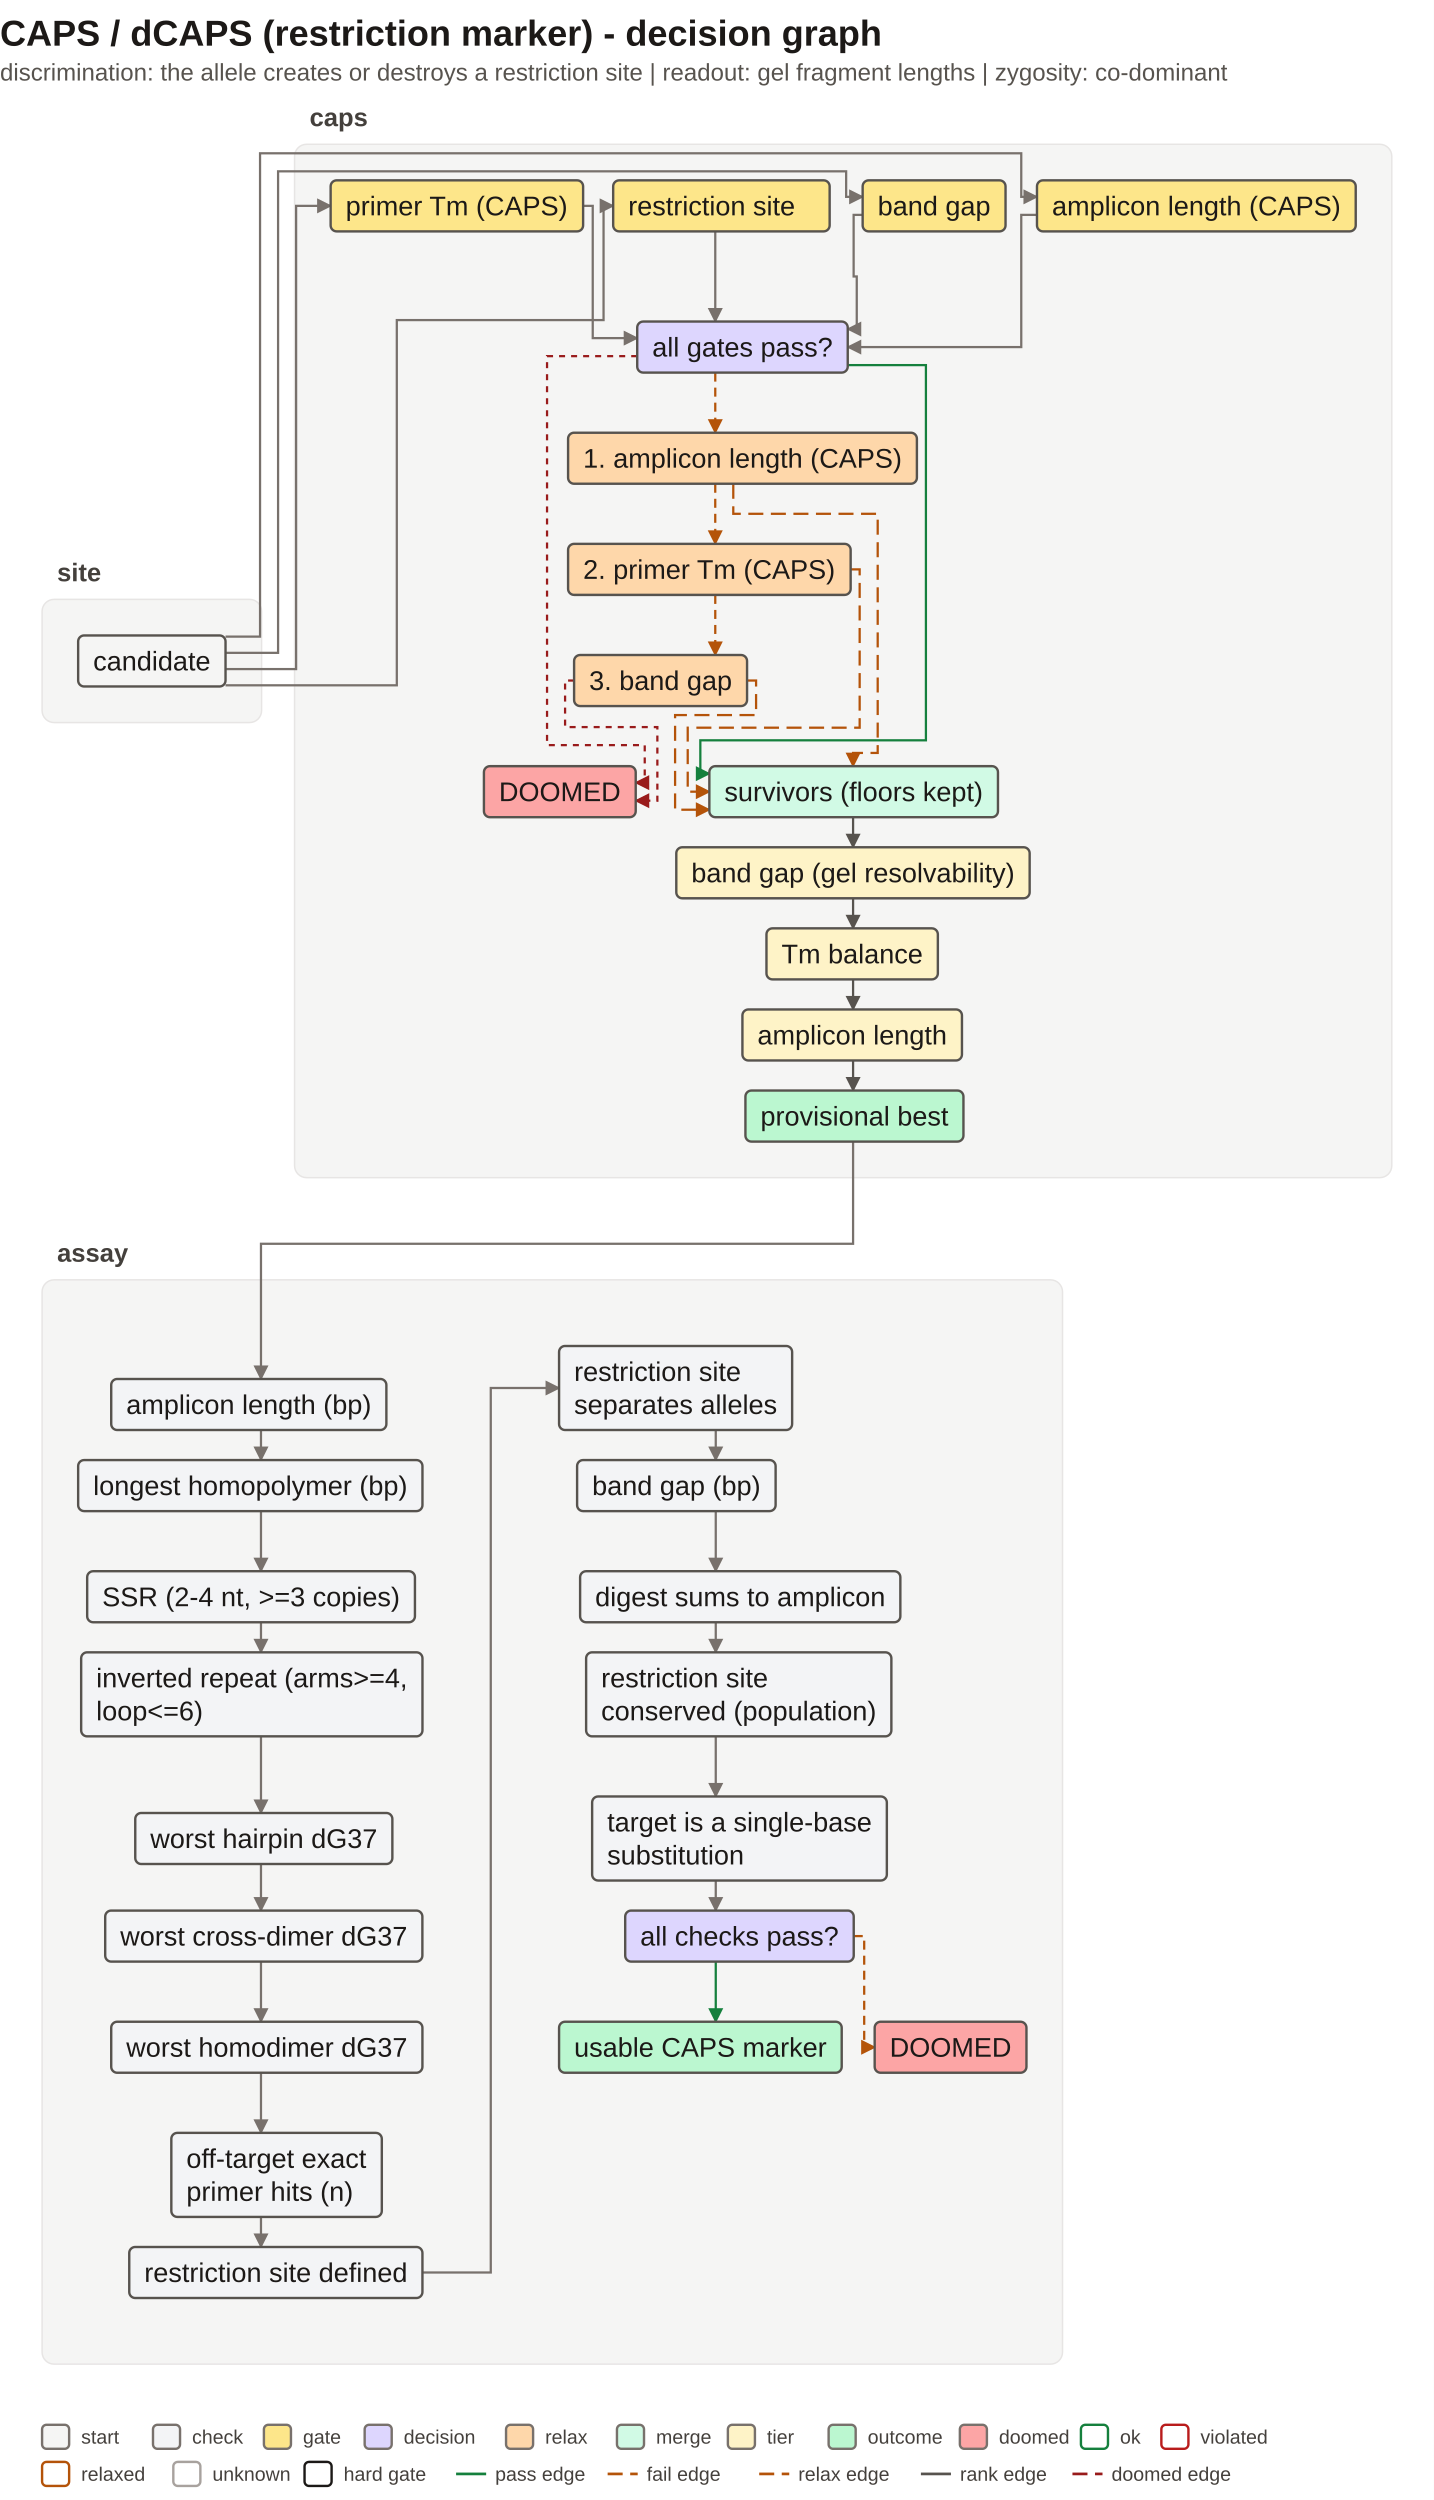
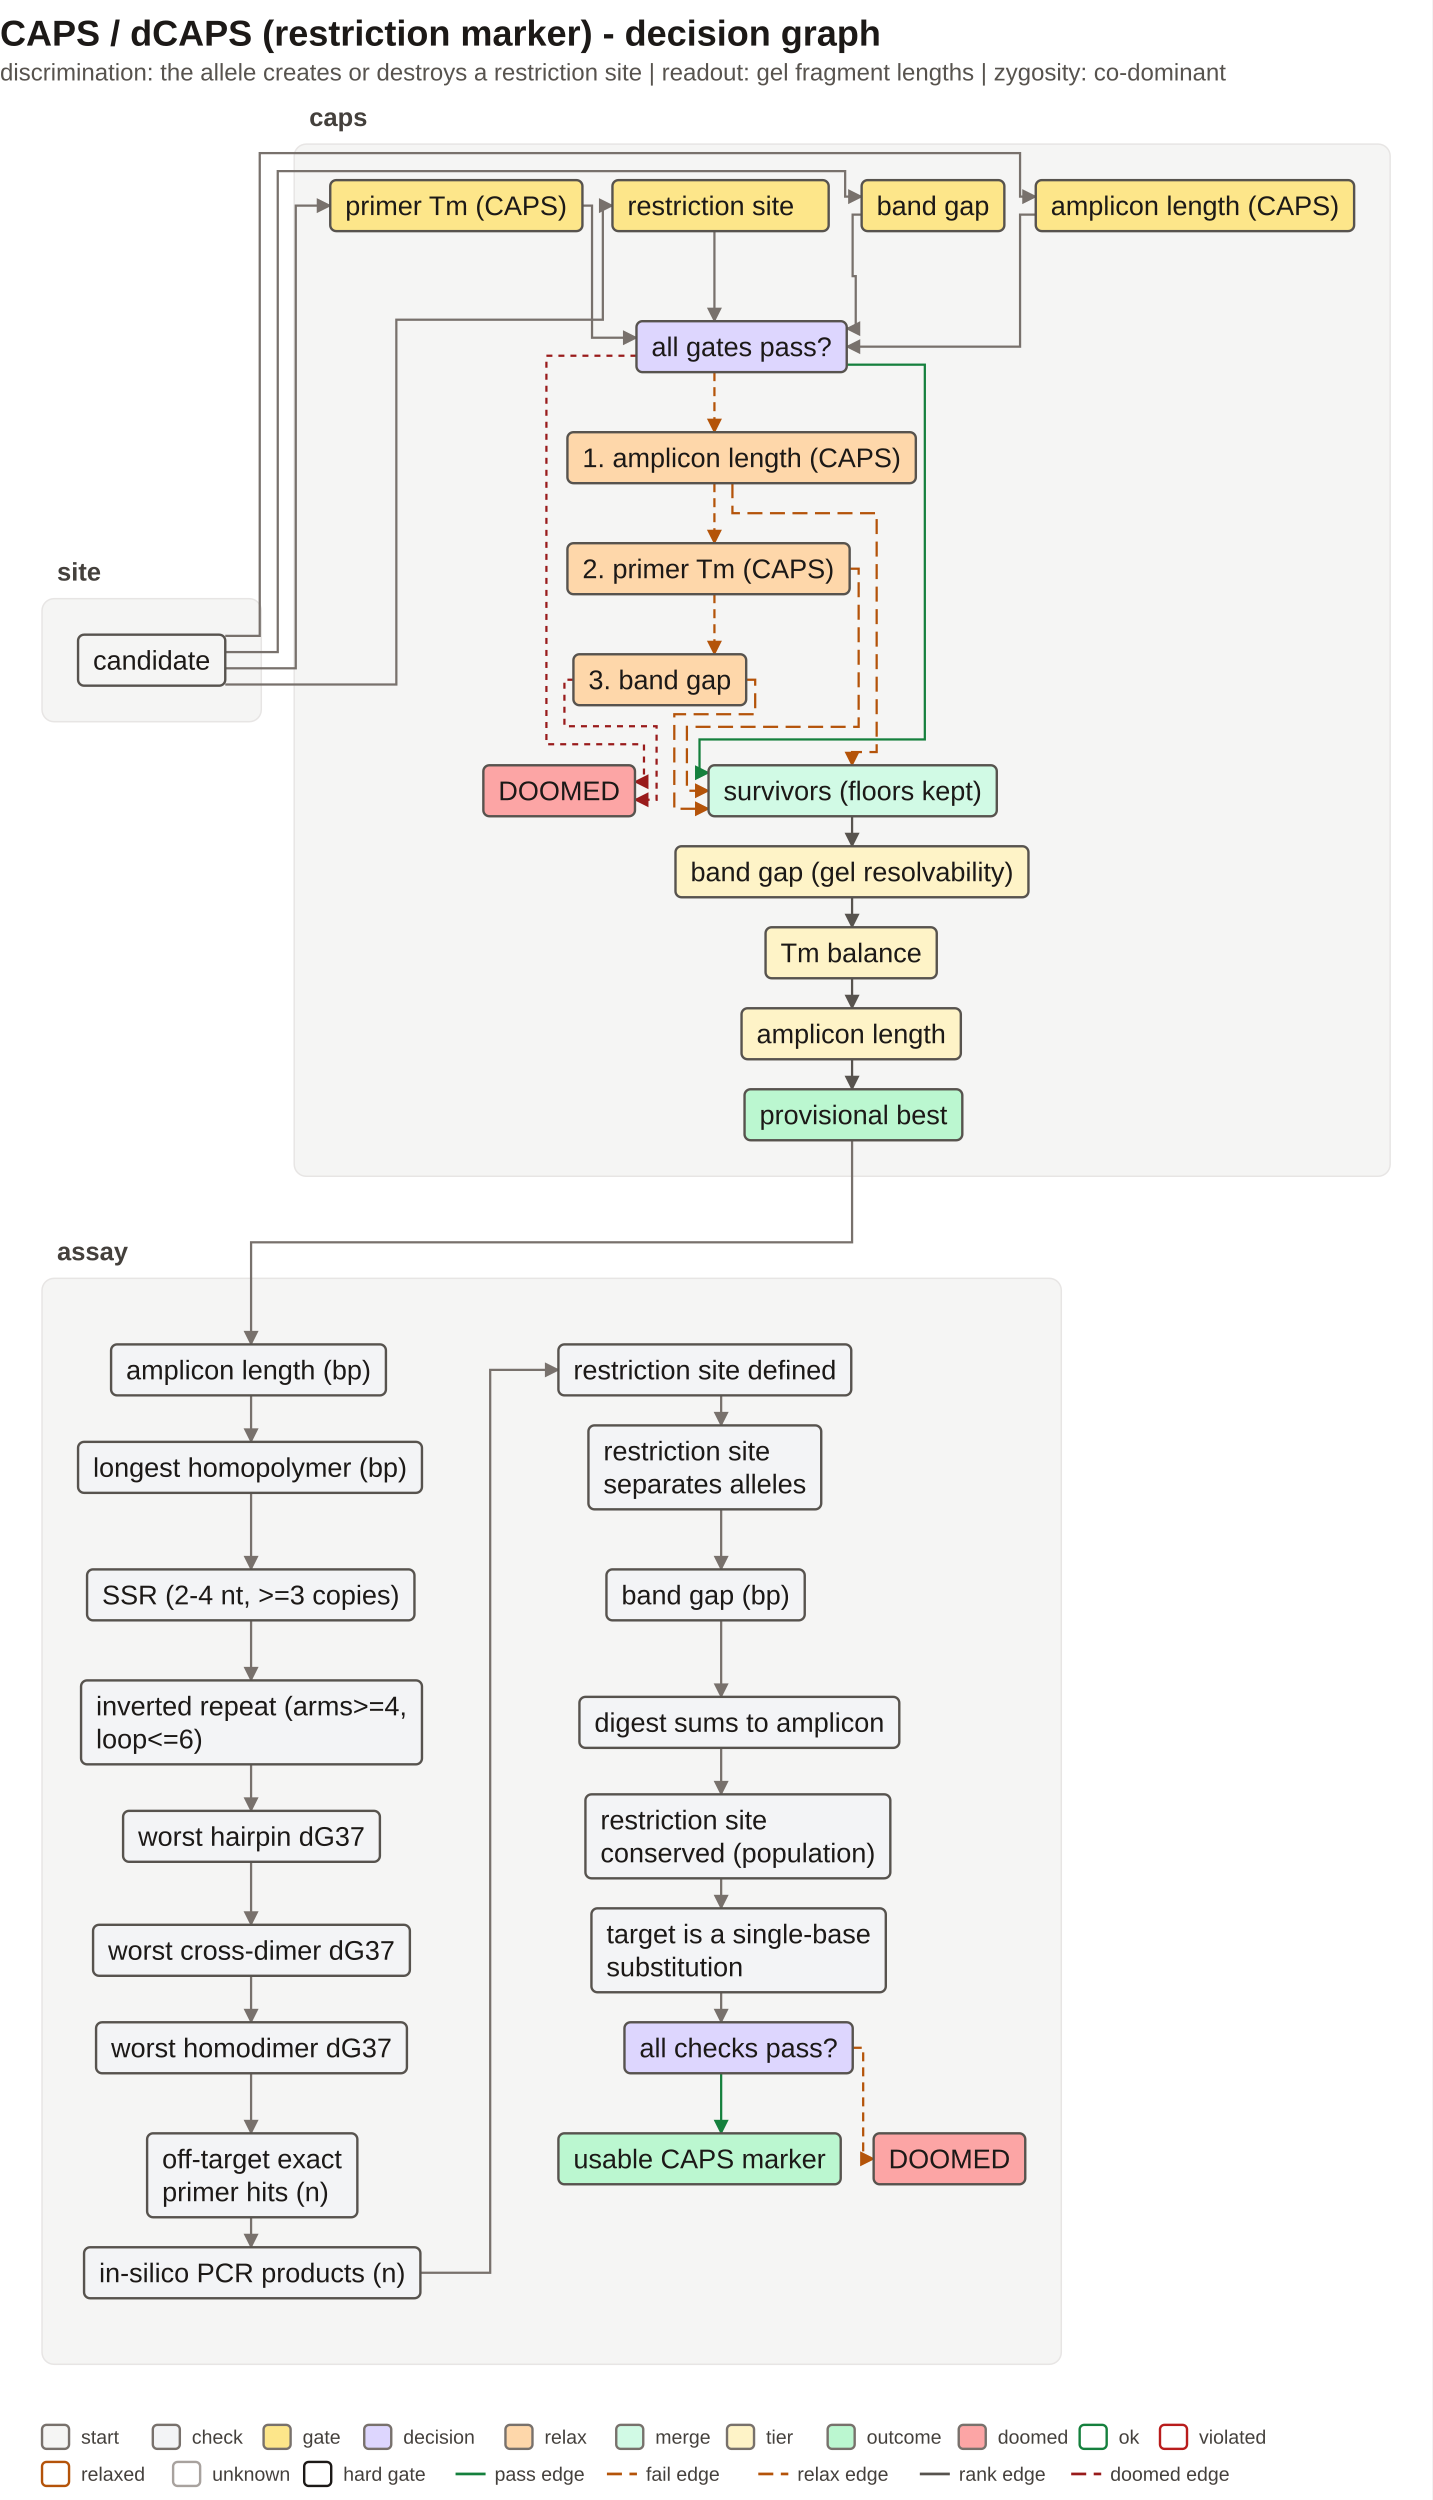
- <svg xmlns="http://www.w3.org/2000/svg" version="1.1" width="477.042" height="831.74" viewBox="0 0 477.042 831.74">
+ <svg xmlns="http://www.w3.org/2000/svg" version="1.1" width="477.042" height="832.72" viewBox="0 0 477.042 832.72">
  <defs>
    <marker id="arrow-flow" viewBox="0 0 10 10" refX="9" refY="5" markerWidth="5" markerHeight="5" markerUnits="userSpaceOnUse" orient="auto-start-reverse">
      <path d="M 0 0 L 10 5 L 0 10 z" fill="#78716C" />
    </marker>
    <marker id="arrow-pass" viewBox="0 0 10 10" refX="9" refY="5" markerWidth="5" markerHeight="5" markerUnits="userSpaceOnUse" orient="auto-start-reverse">
      <path d="M 0 0 L 10 5 L 0 10 z" fill="#15803D" />
    </marker>
    <marker id="arrow-fail" viewBox="0 0 10 10" refX="9" refY="5" markerWidth="5" markerHeight="5" markerUnits="userSpaceOnUse" orient="auto-start-reverse">
      <path d="M 0 0 L 10 5 L 0 10 z" fill="#B45409" />
    </marker>
    <marker id="arrow-relax" viewBox="0 0 10 10" refX="9" refY="5" markerWidth="5" markerHeight="5" markerUnits="userSpaceOnUse" orient="auto-start-reverse">
      <path d="M 0 0 L 10 5 L 0 10 z" fill="#B45309" />
    </marker>
    <marker id="arrow-doomed" viewBox="0 0 10 10" refX="9" refY="5" markerWidth="5" markerHeight="5" markerUnits="userSpaceOnUse" orient="auto-start-reverse">
      <path d="M 0 0 L 10 5 L 0 10 z" fill="#991B1B" />
    </marker>
    <marker id="arrow-check" viewBox="0 0 10 10" refX="9" refY="5" markerWidth="5" markerHeight="5" markerUnits="userSpaceOnUse" orient="auto-start-reverse">
      <path d="M 0 0 L 10 5 L 0 10 z" fill="#78716C" />
    </marker>
    <marker id="arrow-rank" viewBox="0 0 10 10" refX="9" refY="5" markerWidth="5" markerHeight="5" markerUnits="userSpaceOnUse" orient="auto-start-reverse">
      <path d="M 0 0 L 10 5 L 0 10 z" fill="#57534E" />
    </marker>
  </defs>
-   <rect x="0" y="0" width="477.042" height="831.74" fill="#FFFFFF" />
+   <rect x="0" y="0" width="477.042" height="832.72" fill="#FFFFFF" />
  <text x="0" y="15.2" text-anchor="start" font-family="Liberation Sans, Arial, Helvetica, sans-serif" font-size="12" fill="#1C1917" font-weight="bold">
    <tspan x="0" y="15.2">CAPS / dCAPS (restriction marker) - decision graph</tspan>
  </text>
  <text x="0" y="26.8" text-anchor="start" font-family="Liberation Sans, Arial, Helvetica, sans-serif" font-size="8" fill="#57534E">
    <tspan x="0" y="26.8">discrimination: the allele creates or destroys a restriction site | readout: gel fragment lengths | zygosity: co-dominant</tspan>
  </text>
  <rect x="14" y="199.41" width="73.032" height="40.98" rx="4" fill="#F5F5F4" stroke="#E7E5E4" stroke-width="0.5" />
  <text x="19" y="193.385" text-anchor="start" font-family="Liberation Sans, Arial, Helvetica, sans-serif" font-size="8.5" fill="#44403C" font-weight="bold">
    <tspan x="19" y="193.385">site</tspan>
  </text>
  <rect x="98" y="48" width="365.042" height="343.8" rx="4" fill="#F5F5F4" stroke="#E7E5E4" stroke-width="0.5" />
  <text x="103" y="41.975" text-anchor="start" font-family="Liberation Sans, Arial, Helvetica, sans-serif" font-size="8.5" fill="#44403C" font-weight="bold">
    <tspan x="103" y="41.975">caps</tspan>
  </text>
-   <rect x="14" y="425.8" width="339.5" height="360.74" rx="4" fill="#F5F5F4" stroke="#E7E5E4" stroke-width="0.5" />
+   <rect x="14" y="425.8" width="339.5" height="361.72" rx="4" fill="#F5F5F4" stroke="#E7E5E4" stroke-width="0.5" />
  <text x="19" y="419.775" text-anchor="start" font-family="Liberation Sans, Arial, Helvetica, sans-serif" font-size="8.5" fill="#44403C" font-weight="bold">
    <tspan x="19" y="419.775">assay</tspan>
  </text>
  <path d="M75.032 228 L132.016 228 L132.016 106.49 L200.8 106.49 L200.8 68.49 L204 68.49" fill="none" stroke="#78716C" stroke-width="0.75" stroke-linejoin="miter" stroke-linecap="butt" marker-end="url(#arrow-flow)" />
  <path d="M75.032 217.2 L92.516 217.2 L92.516 57 L281.51 57 L281.51 65.49 L287 65.49" fill="none" stroke="#78716C" stroke-width="0.75" stroke-linejoin="miter" stroke-linecap="butt" marker-end="url(#arrow-flow)" />
  <path d="M75.032 211.8 L86.516 211.8 L86.516 51 L339.769 51 L339.769 65.49 L345 65.49" fill="none" stroke="#78716C" stroke-width="0.75" stroke-linejoin="miter" stroke-linecap="butt" marker-end="url(#arrow-flow)" />
  <path d="M75.032 222.6 L98.516 222.6 L98.516 68.49 L110 68.49" fill="none" stroke="#78716C" stroke-width="0.75" stroke-linejoin="miter" stroke-linecap="butt" marker-end="url(#arrow-flow)" />
  <path d="M237.966 76.98 L237.966 106.98" fill="none" stroke="#78716C" stroke-width="0.75" stroke-linejoin="miter" stroke-linecap="butt" marker-end="url(#arrow-flow)" />
  <path d="M287 71.49 L284 71.49 L284 91.98 L285.038 91.98 L285.038 109.47 L282.038 109.47" fill="none" stroke="#78716C" stroke-width="0.75" stroke-linejoin="miter" stroke-linecap="butt" marker-end="url(#arrow-flow)" />
  <path d="M345 71.49 L339.769 71.49 L339.769 115.47 L282.038 115.47" fill="none" stroke="#78716C" stroke-width="0.75" stroke-linejoin="miter" stroke-linecap="butt" marker-end="url(#arrow-flow)" />
  <path d="M194 68.49 L197.2 68.49 L197.2 112.49 L212 112.49" fill="none" stroke="#78716C" stroke-width="0.75" stroke-linejoin="miter" stroke-linecap="butt" marker-end="url(#arrow-flow)" />
  <path d="M237.96 160.94 L237.96 180.94" fill="none" stroke="#B45409" stroke-width="0.75" stroke-linejoin="miter" stroke-linecap="butt" stroke-dasharray="3 2" marker-end="url(#arrow-fail)" />
  <path d="M237.966 197.92 L237.966 217.92" fill="none" stroke="#B45409" stroke-width="0.75" stroke-linejoin="miter" stroke-linecap="butt" stroke-dasharray="3 2" marker-end="url(#arrow-fail)" />
  <path d="M237.966 123.96 L237.966 143.96" fill="none" stroke="#B45409" stroke-width="0.75" stroke-linejoin="miter" stroke-linecap="butt" stroke-dasharray="3 2" marker-end="url(#arrow-fail)" />
  <path d="M243.96 160.94 L243.96 170.94 L292.006 170.94 L292.006 250.5 L283.817 250.5 L283.817 254.9" fill="none" stroke="#B45309" stroke-width="0.75" stroke-linejoin="miter" stroke-linecap="butt" stroke-dasharray="5 2.5" marker-end="url(#arrow-relax)" />
  <path d="M283.006 189.43 L286.006 189.43 L286.006 242.1 L228.8 242.1 L228.8 263.39 L236 263.39" fill="none" stroke="#B45309" stroke-width="0.75" stroke-linejoin="miter" stroke-linecap="butt" stroke-dasharray="5 2.5" marker-end="url(#arrow-relax)" />
  <path d="M248.544 226.41 L251.544 226.41 L251.544 237.9 L224.6 237.9 L224.6 269.39 L236 269.39" fill="none" stroke="#B45309" stroke-width="0.75" stroke-linejoin="miter" stroke-linecap="butt" stroke-dasharray="5 2.5" marker-end="url(#arrow-relax)" />
  <path d="M282.038 121.47 L308.049 121.47 L308.049 246.3 L233 246.3 L233 257.39 L236 257.39" fill="none" stroke="#15803D" stroke-width="0.75" stroke-linejoin="miter" stroke-linecap="butt" marker-end="url(#arrow-pass)" />
  <path d="M283.817 271.88 L283.817 281.88" fill="none" stroke="#57534E" stroke-width="0.75" stroke-linejoin="miter" stroke-linecap="butt" marker-end="url(#arrow-rank)" />
  <path d="M283.817 298.86 L283.817 308.86" fill="none" stroke="#57534E" stroke-width="0.75" stroke-linejoin="miter" stroke-linecap="butt" marker-end="url(#arrow-rank)" />
  <path d="M283.817 325.84 L283.817 335.84" fill="none" stroke="#57534E" stroke-width="0.75" stroke-linejoin="miter" stroke-linecap="butt" marker-end="url(#arrow-rank)" />
  <path d="M283.817 352.82 L283.817 362.82" fill="none" stroke="#57534E" stroke-width="0.75" stroke-linejoin="miter" stroke-linecap="butt" marker-end="url(#arrow-rank)" />
  <path d="M191 226.41 L188 226.41 L188 241.9 L218.7 241.9 L218.7 266.39 L211.5 266.39" fill="none" stroke="#991B1B" stroke-width="0.75" stroke-linejoin="miter" stroke-linecap="butt" stroke-dasharray="2 2" marker-end="url(#arrow-doomed)" />
  <path d="M212 118.49 L182 118.49 L182 247.9 L214.5 247.9 L214.5 260.39 L211.5 260.39" fill="none" stroke="#991B1B" stroke-width="0.75" stroke-linejoin="miter" stroke-linecap="butt" stroke-dasharray="2 2" marker-end="url(#arrow-doomed)" />
-   <path d="M283.817 379.8 L283.817 413.8 L86.826 413.8 L86.826 458.78" fill="none" stroke="#78716C" stroke-width="0.75" stroke-linejoin="miter" stroke-linecap="butt" marker-end="url(#arrow-check)" />
-   <path d="M86.826 475.76 L86.826 485.76" fill="none" stroke="#78716C" stroke-width="0.75" stroke-linejoin="miter" stroke-linecap="butt" marker-end="url(#arrow-check)" />
-   <path d="M86.826 502.74 L86.826 522.74" fill="none" stroke="#78716C" stroke-width="0.75" stroke-linejoin="miter" stroke-linecap="butt" marker-end="url(#arrow-check)" />
-   <path d="M86.826 539.72 L86.826 549.72" fill="none" stroke="#78716C" stroke-width="0.75" stroke-linejoin="miter" stroke-linecap="butt" marker-end="url(#arrow-check)" />
-   <path d="M86.826 577.68 L86.826 603.17" fill="none" stroke="#78716C" stroke-width="0.75" stroke-linejoin="miter" stroke-linecap="butt" marker-end="url(#arrow-check)" />
-   <path d="M86.826 620.15 L86.826 635.64" fill="none" stroke="#78716C" stroke-width="0.75" stroke-linejoin="miter" stroke-linecap="butt" marker-end="url(#arrow-check)" />
-   <path d="M86.826 652.62 L86.826 672.62" fill="none" stroke="#78716C" stroke-width="0.75" stroke-linejoin="miter" stroke-linecap="butt" marker-end="url(#arrow-check)" />
-   <path d="M86.826 689.6 L86.826 709.6" fill="none" stroke="#78716C" stroke-width="0.75" stroke-linejoin="miter" stroke-linecap="butt" marker-end="url(#arrow-check)" />
-   <path d="M86.826 737.56 L86.826 747.56" fill="none" stroke="#78716C" stroke-width="0.75" stroke-linejoin="miter" stroke-linecap="butt" marker-end="url(#arrow-check)" />
-   <path d="M140.543 756.05 L163.276 756.05 L163.276 461.78 L186 461.78" fill="none" stroke="#78716C" stroke-width="0.75" stroke-linejoin="miter" stroke-linecap="butt" marker-end="url(#arrow-check)" />
-   <path d="M238.128 475.76 L238.128 485.76" fill="none" stroke="#78716C" stroke-width="0.75" stroke-linejoin="miter" stroke-linecap="butt" marker-end="url(#arrow-check)" />
-   <path d="M238.128 502.74 L238.128 522.74" fill="none" stroke="#78716C" stroke-width="0.75" stroke-linejoin="miter" stroke-linecap="butt" marker-end="url(#arrow-check)" />
-   <path d="M238.128 539.72 L238.128 549.72" fill="none" stroke="#78716C" stroke-width="0.75" stroke-linejoin="miter" stroke-linecap="butt" marker-end="url(#arrow-check)" />
-   <path d="M238.128 577.68 L238.128 597.68" fill="none" stroke="#78716C" stroke-width="0.75" stroke-linejoin="miter" stroke-linecap="butt" marker-end="url(#arrow-check)" />
-   <path d="M238.128 625.64 L238.128 635.64" fill="none" stroke="#78716C" stroke-width="0.75" stroke-linejoin="miter" stroke-linecap="butt" marker-end="url(#arrow-check)" />
-   <path d="M238.128 652.62 L238.128 672.62" fill="none" stroke="#15803D" stroke-width="0.75" stroke-linejoin="miter" stroke-linecap="butt" marker-end="url(#arrow-pass)" />
-   <path d="M284.032 644.13 L287.516 644.13 L287.516 681.11 L291 681.11" fill="none" stroke="#B45409" stroke-width="0.75" stroke-linejoin="miter" stroke-linecap="butt" stroke-dasharray="3 2" marker-end="url(#arrow-fail)" />
+   <path d="M283.817 379.8 L283.817 413.8 L83.631 413.8 L83.631 447.8" fill="none" stroke="#78716C" stroke-width="0.75" stroke-linejoin="miter" stroke-linecap="butt" marker-end="url(#arrow-check)" />
+   <path d="M83.631 464.78 L83.631 480.27" fill="none" stroke="#78716C" stroke-width="0.75" stroke-linejoin="miter" stroke-linecap="butt" marker-end="url(#arrow-check)" />
+   <path d="M83.631 497.25 L83.631 522.74" fill="none" stroke="#78716C" stroke-width="0.75" stroke-linejoin="miter" stroke-linecap="butt" marker-end="url(#arrow-check)" />
+   <path d="M83.631 539.72 L83.631 559.72" fill="none" stroke="#78716C" stroke-width="0.75" stroke-linejoin="miter" stroke-linecap="butt" marker-end="url(#arrow-check)" />
+   <path d="M83.631 587.68 L83.631 603.17" fill="none" stroke="#78716C" stroke-width="0.75" stroke-linejoin="miter" stroke-linecap="butt" marker-end="url(#arrow-check)" />
+   <path d="M83.631 620.15 L83.631 641.13" fill="none" stroke="#78716C" stroke-width="0.75" stroke-linejoin="miter" stroke-linecap="butt" marker-end="url(#arrow-check)" />
+   <path d="M83.631 658.11 L83.631 673.6" fill="none" stroke="#78716C" stroke-width="0.75" stroke-linejoin="miter" stroke-linecap="butt" marker-end="url(#arrow-check)" />
+   <path d="M83.631 690.58 L83.631 710.58" fill="none" stroke="#78716C" stroke-width="0.75" stroke-linejoin="miter" stroke-linecap="butt" marker-end="url(#arrow-check)" />
+   <path d="M83.631 738.54 L83.631 748.54" fill="none" stroke="#78716C" stroke-width="0.75" stroke-linejoin="miter" stroke-linecap="butt" marker-end="url(#arrow-check)" />
+   <path d="M140.028 757.03 L163.276 757.03 L163.276 456.29 L186 456.29" fill="none" stroke="#78716C" stroke-width="0.75" stroke-linejoin="miter" stroke-linecap="butt" marker-end="url(#arrow-check)" />
+   <path d="M240.209 464.78 L240.209 474.78" fill="none" stroke="#78716C" stroke-width="0.75" stroke-linejoin="miter" stroke-linecap="butt" marker-end="url(#arrow-check)" />
+   <path d="M240.209 502.74 L240.209 522.74" fill="none" stroke="#78716C" stroke-width="0.75" stroke-linejoin="miter" stroke-linecap="butt" marker-end="url(#arrow-check)" />
+   <path d="M240.209 539.72 L240.209 565.21" fill="none" stroke="#78716C" stroke-width="0.75" stroke-linejoin="miter" stroke-linecap="butt" marker-end="url(#arrow-check)" />
+   <path d="M240.209 582.19 L240.209 597.68" fill="none" stroke="#78716C" stroke-width="0.75" stroke-linejoin="miter" stroke-linecap="butt" marker-end="url(#arrow-check)" />
+   <path d="M240.209 625.64 L240.209 635.64" fill="none" stroke="#78716C" stroke-width="0.75" stroke-linejoin="miter" stroke-linecap="butt" marker-end="url(#arrow-check)" />
+   <path d="M240.209 663.6 L240.209 673.6" fill="none" stroke="#78716C" stroke-width="0.75" stroke-linejoin="miter" stroke-linecap="butt" marker-end="url(#arrow-check)" />
+   <path d="M240.209 690.58 L240.209 710.58" fill="none" stroke="#15803D" stroke-width="0.75" stroke-linejoin="miter" stroke-linecap="butt" marker-end="url(#arrow-pass)" />
+   <path d="M284.032 682.09 L287.516 682.09 L287.516 719.07 L291 719.07" fill="none" stroke="#B45409" stroke-width="0.75" stroke-linejoin="miter" stroke-linecap="butt" stroke-dasharray="3 2" marker-end="url(#arrow-fail)" />
  <rect x="26" y="211.41" width="49.032" height="16.98" rx="2" fill="#F5F5F4" stroke="#57534E" stroke-width="0.8" />
  <text x="31" y="223.05" text-anchor="start" font-family="Liberation Sans, Arial, Helvetica, sans-serif" font-size="9" fill="#1C1917">
    <tspan x="31" y="223.05">candidate</tspan>
  </text>
  <rect x="204" y="60" width="72.02" height="16.98" rx="2" fill="#FDE68A" stroke="#57534E" stroke-width="0.8" />
  <text x="209" y="71.64" text-anchor="start" font-family="Liberation Sans, Arial, Helvetica, sans-serif" font-size="9" fill="#1C1917">
    <tspan x="209" y="71.64">restriction site</tspan>
  </text>
  <rect x="287" y="60" width="47.538" height="16.98" rx="2" fill="#FDE68A" stroke="#57534E" stroke-width="0.8" />
  <text x="292" y="71.64" text-anchor="start" font-family="Liberation Sans, Arial, Helvetica, sans-serif" font-size="9" fill="#1C1917">
    <tspan x="292" y="71.64">band gap</tspan>
  </text>
  <rect x="345" y="60" width="106.042" height="16.98" rx="2" fill="#FDE68A" stroke="#57534E" stroke-width="0.8" />
  <text x="350" y="71.64" text-anchor="start" font-family="Liberation Sans, Arial, Helvetica, sans-serif" font-size="9" fill="#1C1917">
    <tspan x="350" y="71.64">amplicon length (CAPS)</tspan>
  </text>
  <rect x="110" y="60" width="84" height="16.98" rx="2" fill="#FDE68A" stroke="#57534E" stroke-width="0.8" />
  <text x="115" y="71.64" text-anchor="start" font-family="Liberation Sans, Arial, Helvetica, sans-serif" font-size="9" fill="#1C1917">
    <tspan x="115" y="71.64">primer Tm (CAPS)</tspan>
  </text>
  <rect x="212" y="106.98" width="70.038" height="16.98" rx="2" fill="#DDD6FE" stroke="#57534E" stroke-width="0.8" />
  <text x="217" y="118.62" text-anchor="start" font-family="Liberation Sans, Arial, Helvetica, sans-serif" font-size="9" fill="#1C1917">
    <tspan x="217" y="118.62">all gates pass?</tspan>
  </text>
  <rect x="189" y="143.96" width="116.049" height="16.98" rx="2" fill="#FED7AA" stroke="#57534E" stroke-width="0.8" />
  <text x="194" y="155.6" text-anchor="start" font-family="Liberation Sans, Arial, Helvetica, sans-serif" font-size="9" fill="#1C1917">
    <tspan x="194" y="155.6">1. amplicon length (CAPS)</tspan>
  </text>
  <rect x="189" y="180.94" width="94.006" height="16.98" rx="2" fill="#FED7AA" stroke="#57534E" stroke-width="0.8" />
  <text x="194" y="192.58" text-anchor="start" font-family="Liberation Sans, Arial, Helvetica, sans-serif" font-size="9" fill="#1C1917">
    <tspan x="194" y="192.58">2. primer Tm (CAPS)</tspan>
  </text>
  <rect x="191" y="217.92" width="57.544" height="16.98" rx="2" fill="#FED7AA" stroke="#57534E" stroke-width="0.8" />
  <text x="196" y="229.56" text-anchor="start" font-family="Liberation Sans, Arial, Helvetica, sans-serif" font-size="9" fill="#1C1917">
    <tspan x="196" y="229.56">3. band gap</tspan>
  </text>
  <rect x="236" y="254.9" width="96.019" height="16.98" rx="2" fill="#D1FAE5" stroke="#57534E" stroke-width="0.8" />
  <text x="241" y="266.54" text-anchor="start" font-family="Liberation Sans, Arial, Helvetica, sans-serif" font-size="9" fill="#1C1917">
    <tspan x="241" y="266.54">survivors (floors kept)</tspan>
  </text>
  <rect x="225" y="281.88" width="117.561" height="16.98" rx="2" fill="#FEF3C7" stroke="#57534E" stroke-width="0.8" />
  <text x="230" y="293.52" text-anchor="start" font-family="Liberation Sans, Arial, Helvetica, sans-serif" font-size="9" fill="#1C1917">
    <tspan x="230" y="293.52">band gap (gel resolvability)</tspan>
  </text>
  <rect x="255" y="308.86" width="57.021" height="16.98" rx="2" fill="#FEF3C7" stroke="#57534E" stroke-width="0.8" />
  <text x="260" y="320.5" text-anchor="start" font-family="Liberation Sans, Arial, Helvetica, sans-serif" font-size="9" fill="#1C1917">
    <tspan x="260" y="320.5">Tm balance</tspan>
  </text>
  <rect x="247" y="335.84" width="73.04" height="16.98" rx="2" fill="#FEF3C7" stroke="#57534E" stroke-width="0.8" />
  <text x="252" y="347.48" text-anchor="start" font-family="Liberation Sans, Arial, Helvetica, sans-serif" font-size="9" fill="#1C1917">
    <tspan x="252" y="347.48">amplicon length</tspan>
  </text>
  <rect x="248" y="362.82" width="72.534" height="16.98" rx="2" fill="#BBF7D0" stroke="#57534E" stroke-width="0.8" />
  <text x="253" y="374.46" text-anchor="start" font-family="Liberation Sans, Arial, Helvetica, sans-serif" font-size="9" fill="#1C1917">
    <tspan x="253" y="374.46">provisional best</tspan>
  </text>
  <rect x="161" y="254.9" width="50.5" height="16.98" rx="2" fill="#FCA5A5" stroke="#57534E" stroke-width="0.8" />
  <text x="166" y="266.54" text-anchor="start" font-family="Liberation Sans, Arial, Helvetica, sans-serif" font-size="9" fill="#1C1917">
    <tspan x="166" y="266.54">DOOMED</tspan>
  </text>
-   <rect x="37" y="458.78" width="91.545" height="16.98" rx="2" fill="#F3F4F6" stroke="#57534E" stroke-width="0.8" />
-   <text x="42" y="470.42" text-anchor="start" font-family="Liberation Sans, Arial, Helvetica, sans-serif" font-size="9" fill="#1C1917">
-     <tspan x="42" y="470.42">amplicon length (bp)</tspan>
-   </text>
-   <rect x="26" y="485.76" width="114.55" height="16.98" rx="2" fill="#F3F4F6" stroke="#57534E" stroke-width="0.8" />
-   <text x="31" y="497.4" text-anchor="start" font-family="Liberation Sans, Arial, Helvetica, sans-serif" font-size="9" fill="#1C1917">
-     <tspan x="31" y="497.4">longest homopolymer (bp)</tspan>
+   <rect x="37" y="447.8" width="91.545" height="16.98" rx="2" fill="#F3F4F6" stroke="#57534E" stroke-width="0.8" />
+   <text x="42" y="459.44" text-anchor="start" font-family="Liberation Sans, Arial, Helvetica, sans-serif" font-size="9" fill="#1C1917">
+     <tspan x="42" y="459.44">amplicon length (bp)</tspan>
+   </text>
+   <rect x="26" y="480.27" width="114.55" height="16.98" rx="2" fill="#F3F4F6" stroke="#57534E" stroke-width="0.8" />
+   <text x="31" y="491.91" text-anchor="start" font-family="Liberation Sans, Arial, Helvetica, sans-serif" font-size="9" fill="#1C1917">
+     <tspan x="31" y="491.91">longest homopolymer (bp)</tspan>
  </text>
  <rect x="29" y="522.74" width="109.048" height="16.98" rx="2" fill="#F3F4F6" stroke="#57534E" stroke-width="0.8" />
  <text x="34" y="534.38" text-anchor="start" font-family="Liberation Sans, Arial, Helvetica, sans-serif" font-size="9" fill="#1C1917">
    <tspan x="34" y="534.38">SSR (2-4 nt, &gt;=3 copies)</tspan>
  </text>
-   <rect x="27" y="549.72" width="113.553" height="27.96" rx="2" fill="#F3F4F6" stroke="#57534E" stroke-width="0.8" />
-   <text x="32" y="561.36" text-anchor="start" font-family="Liberation Sans, Arial, Helvetica, sans-serif" font-size="9" fill="#1C1917">
-     <tspan x="32" y="561.36">inverted repeat (arms&gt;=4,</tspan>
-     <tspan x="32" y="572.34">loop&lt;=6)</tspan>
-   </text>
-   <rect x="45" y="603.17" width="85.538" height="16.98" rx="2" fill="#F3F4F6" stroke="#57534E" stroke-width="0.8" />
-   <text x="50" y="614.81" text-anchor="start" font-family="Liberation Sans, Arial, Helvetica, sans-serif" font-size="9" fill="#1C1917">
-     <tspan x="50" y="614.81">worst hairpin dG37</tspan>
-   </text>
-   <rect x="35" y="635.64" width="105.524" height="16.98" rx="2" fill="#F3F4F6" stroke="#57534E" stroke-width="0.8" />
-   <text x="40" y="647.28" text-anchor="start" font-family="Liberation Sans, Arial, Helvetica, sans-serif" font-size="9" fill="#1C1917">
-     <tspan x="40" y="647.28">worst cross-dimer dG37</tspan>
-   </text>
-   <rect x="37" y="672.62" width="103.538" height="16.98" rx="2" fill="#F3F4F6" stroke="#57534E" stroke-width="0.8" />
-   <text x="42" y="684.26" text-anchor="start" font-family="Liberation Sans, Arial, Helvetica, sans-serif" font-size="9" fill="#1C1917">
-     <tspan x="42" y="684.26">worst homodimer dG37</tspan>
-   </text>
-   <rect x="57" y="709.6" width="70.029" height="27.96" rx="2" fill="#F3F4F6" stroke="#57534E" stroke-width="0.8" />
-   <text x="62" y="721.24" text-anchor="start" font-family="Liberation Sans, Arial, Helvetica, sans-serif" font-size="9" fill="#1C1917">
-     <tspan x="62" y="721.24">off-target exact</tspan>
-     <tspan x="62" y="732.22">primer hits (n)</tspan>
-   </text>
-   <rect x="43" y="747.56" width="97.543" height="16.98" rx="2" fill="#F3F4F6" stroke="#57534E" stroke-width="0.8" />
-   <text x="48" y="759.2" text-anchor="start" font-family="Liberation Sans, Arial, Helvetica, sans-serif" font-size="9" fill="#1C1917">
-     <tspan x="48" y="759.2">restriction site defined</tspan>
-   </text>
-   <rect x="186" y="447.8" width="77.54" height="27.96" rx="2" fill="#F3F4F6" stroke="#57534E" stroke-width="0.8" />
+   <rect x="27" y="559.72" width="113.553" height="27.96" rx="2" fill="#F3F4F6" stroke="#57534E" stroke-width="0.8" />
+   <text x="32" y="571.36" text-anchor="start" font-family="Liberation Sans, Arial, Helvetica, sans-serif" font-size="9" fill="#1C1917">
+     <tspan x="32" y="571.36">inverted repeat (arms&gt;=4,</tspan>
+     <tspan x="32" y="582.34">loop&lt;=6)</tspan>
+   </text>
+   <rect x="41" y="603.17" width="85.538" height="16.98" rx="2" fill="#F3F4F6" stroke="#57534E" stroke-width="0.8" />
+   <text x="46" y="614.81" text-anchor="start" font-family="Liberation Sans, Arial, Helvetica, sans-serif" font-size="9" fill="#1C1917">
+     <tspan x="46" y="614.81">worst hairpin dG37</tspan>
+   </text>
+   <rect x="31" y="641.13" width="105.524" height="16.98" rx="2" fill="#F3F4F6" stroke="#57534E" stroke-width="0.8" />
+   <text x="36" y="652.77" text-anchor="start" font-family="Liberation Sans, Arial, Helvetica, sans-serif" font-size="9" fill="#1C1917">
+     <tspan x="36" y="652.77">worst cross-dimer dG37</tspan>
+   </text>
+   <rect x="32" y="673.6" width="103.538" height="16.98" rx="2" fill="#F3F4F6" stroke="#57534E" stroke-width="0.8" />
+   <text x="37" y="685.24" text-anchor="start" font-family="Liberation Sans, Arial, Helvetica, sans-serif" font-size="9" fill="#1C1917">
+     <tspan x="37" y="685.24">worst homodimer dG37</tspan>
+   </text>
+   <rect x="49" y="710.58" width="70.029" height="27.96" rx="2" fill="#F3F4F6" stroke="#57534E" stroke-width="0.8" />
+   <text x="54" y="722.22" text-anchor="start" font-family="Liberation Sans, Arial, Helvetica, sans-serif" font-size="9" fill="#1C1917">
+     <tspan x="54" y="722.22">off-target exact</tspan>
+     <tspan x="54" y="733.2">primer hits (n)</tspan>
+   </text>
+   <rect x="28" y="748.54" width="112.028" height="16.98" rx="2" fill="#F3F4F6" stroke="#57534E" stroke-width="0.8" />
+   <text x="33" y="760.18" text-anchor="start" font-family="Liberation Sans, Arial, Helvetica, sans-serif" font-size="9" fill="#1C1917">
+     <tspan x="33" y="760.18">in-silico PCR products (n)</tspan>
+   </text>
+   <rect x="186" y="447.8" width="97.543" height="16.98" rx="2" fill="#F3F4F6" stroke="#57534E" stroke-width="0.8" />
  <text x="191" y="459.44" text-anchor="start" font-family="Liberation Sans, Arial, Helvetica, sans-serif" font-size="9" fill="#1C1917">
-     <tspan x="191" y="459.44">restriction site</tspan>
-     <tspan x="191" y="470.42">separates alleles</tspan>
-   </text>
-   <rect x="192" y="485.76" width="66.043" height="16.98" rx="2" fill="#F3F4F6" stroke="#57534E" stroke-width="0.8" />
-   <text x="197" y="497.4" text-anchor="start" font-family="Liberation Sans, Arial, Helvetica, sans-serif" font-size="9" fill="#1C1917">
-     <tspan x="197" y="497.4">band gap (bp)</tspan>
-   </text>
-   <rect x="193" y="522.74" width="106.543" height="16.98" rx="2" fill="#F3F4F6" stroke="#57534E" stroke-width="0.8" />
-   <text x="198" y="534.38" text-anchor="start" font-family="Liberation Sans, Arial, Helvetica, sans-serif" font-size="9" fill="#1C1917">
-     <tspan x="198" y="534.38">digest sums to amplicon</tspan>
-   </text>
-   <rect x="195" y="549.72" width="101.556" height="27.96" rx="2" fill="#F3F4F6" stroke="#57534E" stroke-width="0.8" />
-   <text x="200" y="561.36" text-anchor="start" font-family="Liberation Sans, Arial, Helvetica, sans-serif" font-size="9" fill="#1C1917">
-     <tspan x="200" y="561.36">restriction site</tspan>
-     <tspan x="200" y="572.34">conserved (population)</tspan>
-   </text>
-   <rect x="197" y="597.68" width="98.049" height="27.96" rx="2" fill="#F3F4F6" stroke="#57534E" stroke-width="0.8" />
-   <text x="202" y="609.32" text-anchor="start" font-family="Liberation Sans, Arial, Helvetica, sans-serif" font-size="9" fill="#1C1917">
-     <tspan x="202" y="609.32">target is a single-base</tspan>
-     <tspan x="202" y="620.3">substitution</tspan>
-   </text>
-   <rect x="208" y="635.64" width="76.032" height="16.98" rx="2" fill="#DDD6FE" stroke="#57534E" stroke-width="0.8" />
-   <text x="213" y="647.28" text-anchor="start" font-family="Liberation Sans, Arial, Helvetica, sans-serif" font-size="9" fill="#1C1917">
-     <tspan x="213" y="647.28">all checks pass?</tspan>
-   </text>
-   <rect x="186" y="672.62" width="94.032" height="16.98" rx="2" fill="#BBF7D0" stroke="#57534E" stroke-width="0.8" />
-   <text x="191" y="684.26" text-anchor="start" font-family="Liberation Sans, Arial, Helvetica, sans-serif" font-size="9" fill="#1C1917">
-     <tspan x="191" y="684.26">usable CAPS marker</tspan>
-   </text>
-   <rect x="291" y="672.62" width="50.5" height="16.98" rx="2" fill="#FCA5A5" stroke="#57534E" stroke-width="0.8" />
-   <text x="296" y="684.26" text-anchor="start" font-family="Liberation Sans, Arial, Helvetica, sans-serif" font-size="9" fill="#1C1917">
-     <tspan x="296" y="684.26">DOOMED</tspan>
-   </text>
-   <rect x="14" y="806.715" width="9" height="8" rx="1.5" fill="#F5F5F4" stroke="#78716C" stroke-width="0.8" />
-   <text x="27" y="812.99" text-anchor="start" font-family="Liberation Sans, Arial, Helvetica, sans-serif" font-size="6.5" fill="#44403C">
-     <tspan x="27" y="812.99">start</tspan>
-   </text>
-   <rect x="50.9" y="806.715" width="9" height="8" rx="1.5" fill="#F3F4F6" stroke="#78716C" stroke-width="0.8" />
-   <text x="63.9" y="812.99" text-anchor="start" font-family="Liberation Sans, Arial, Helvetica, sans-serif" font-size="6.5" fill="#44403C">
-     <tspan x="63.9" y="812.99">check</tspan>
-   </text>
-   <rect x="87.8" y="806.715" width="9" height="8" rx="1.5" fill="#FDE68A" stroke="#78716C" stroke-width="0.8" />
-   <text x="100.8" y="812.99" text-anchor="start" font-family="Liberation Sans, Arial, Helvetica, sans-serif" font-size="6.5" fill="#44403C">
-     <tspan x="100.8" y="812.99">gate</tspan>
-   </text>
-   <rect x="121.32" y="806.715" width="9" height="8" rx="1.5" fill="#DDD6FE" stroke="#78716C" stroke-width="0.8" />
-   <text x="134.32" y="812.99" text-anchor="start" font-family="Liberation Sans, Arial, Helvetica, sans-serif" font-size="6.5" fill="#44403C">
-     <tspan x="134.32" y="812.99">decision</tspan>
-   </text>
-   <rect x="168.36" y="806.715" width="9" height="8" rx="1.5" fill="#FED7AA" stroke="#78716C" stroke-width="0.8" />
-   <text x="181.36" y="812.99" text-anchor="start" font-family="Liberation Sans, Arial, Helvetica, sans-serif" font-size="6.5" fill="#44403C">
-     <tspan x="181.36" y="812.99">relax</tspan>
-   </text>
-   <rect x="205.26" y="806.715" width="9" height="8" rx="1.5" fill="#D1FAE5" stroke="#78716C" stroke-width="0.8" />
-   <text x="218.26" y="812.99" text-anchor="start" font-family="Liberation Sans, Arial, Helvetica, sans-serif" font-size="6.5" fill="#44403C">
-     <tspan x="218.26" y="812.99">merge</tspan>
-   </text>
-   <rect x="242.16" y="806.715" width="9" height="8" rx="1.5" fill="#FEF3C7" stroke="#78716C" stroke-width="0.8" />
-   <text x="255.16" y="812.99" text-anchor="start" font-family="Liberation Sans, Arial, Helvetica, sans-serif" font-size="6.5" fill="#44403C">
-     <tspan x="255.16" y="812.99">tier</tspan>
-   </text>
-   <rect x="275.68" y="806.715" width="9" height="8" rx="1.5" fill="#BBF7D0" stroke="#78716C" stroke-width="0.8" />
-   <text x="288.68" y="812.99" text-anchor="start" font-family="Liberation Sans, Arial, Helvetica, sans-serif" font-size="6.5" fill="#44403C">
-     <tspan x="288.68" y="812.99">outcome</tspan>
-   </text>
-   <rect x="319.34" y="806.715" width="9" height="8" rx="1.5" fill="#FCA5A5" stroke="#78716C" stroke-width="0.8" />
-   <text x="332.34" y="812.99" text-anchor="start" font-family="Liberation Sans, Arial, Helvetica, sans-serif" font-size="6.5" fill="#44403C">
-     <tspan x="332.34" y="812.99">doomed</tspan>
-   </text>
-   <rect x="359.62" y="806.715" width="9" height="8" rx="1.5" fill="none" stroke="#15803D" stroke-width="0.8" />
-   <text x="372.62" y="812.99" text-anchor="start" font-family="Liberation Sans, Arial, Helvetica, sans-serif" font-size="6.5" fill="#44403C">
-     <tspan x="372.62" y="812.99">ok</tspan>
-   </text>
-   <rect x="386.38" y="806.715" width="9" height="8" rx="1.5" fill="none" stroke="#B91C1C" stroke-width="0.8" />
-   <text x="399.38" y="812.99" text-anchor="start" font-family="Liberation Sans, Arial, Helvetica, sans-serif" font-size="6.5" fill="#44403C">
-     <tspan x="399.38" y="812.99">violated</tspan>
-   </text>
-   <rect x="14" y="819.065" width="9" height="8" rx="1.5" fill="none" stroke="#B45309" stroke-width="0.8" />
-   <text x="27" y="825.34" text-anchor="start" font-family="Liberation Sans, Arial, Helvetica, sans-serif" font-size="6.5" fill="#44403C">
-     <tspan x="27" y="825.34">relaxed</tspan>
-   </text>
-   <rect x="57.66" y="819.065" width="9" height="8" rx="1.5" fill="none" stroke="#A8A29E" stroke-width="0.8" />
-   <text x="70.66" y="825.34" text-anchor="start" font-family="Liberation Sans, Arial, Helvetica, sans-serif" font-size="6.5" fill="#44403C">
-     <tspan x="70.66" y="825.34">unknown</tspan>
-   </text>
-   <rect x="101.32" y="819.065" width="9" height="8" rx="1.5" fill="none" stroke="#1C1917" stroke-width="0.8" />
-   <text x="114.32" y="825.34" text-anchor="start" font-family="Liberation Sans, Arial, Helvetica, sans-serif" font-size="6.5" fill="#44403C">
-     <tspan x="114.32" y="825.34">hard gate</tspan>
-   </text>
-   <line x1="151.74" y1="823.065" x2="161.74" y2="823.065" stroke="#15803D" stroke-width="0.9" />
-   <text x="164.74" y="825.34" text-anchor="start" font-family="Liberation Sans, Arial, Helvetica, sans-serif" font-size="6.5" fill="#44403C">
-     <tspan x="164.74" y="825.34">pass edge</tspan>
-   </text>
-   <line x1="202.16" y1="823.065" x2="212.16" y2="823.065" stroke="#B45409" stroke-width="0.9" stroke-dasharray="5 2.5" />
-   <text x="215.16" y="825.34" text-anchor="start" font-family="Liberation Sans, Arial, Helvetica, sans-serif" font-size="6.5" fill="#44403C">
-     <tspan x="215.16" y="825.34">fail edge</tspan>
-   </text>
-   <line x1="252.58" y1="823.065" x2="262.58" y2="823.065" stroke="#B45309" stroke-width="0.9" stroke-dasharray="5 2.5" />
-   <text x="265.58" y="825.34" text-anchor="start" font-family="Liberation Sans, Arial, Helvetica, sans-serif" font-size="6.5" fill="#44403C">
-     <tspan x="265.58" y="825.34">relax edge</tspan>
-   </text>
-   <line x1="306.38" y1="823.065" x2="316.38" y2="823.065" stroke="#57534E" stroke-width="0.9" />
-   <text x="319.38" y="825.34" text-anchor="start" font-family="Liberation Sans, Arial, Helvetica, sans-serif" font-size="6.5" fill="#44403C">
-     <tspan x="319.38" y="825.34">rank edge</tspan>
-   </text>
-   <line x1="356.8" y1="823.065" x2="366.8" y2="823.065" stroke="#991B1B" stroke-width="0.9" stroke-dasharray="5 2.5" />
-   <text x="369.8" y="825.34" text-anchor="start" font-family="Liberation Sans, Arial, Helvetica, sans-serif" font-size="6.5" fill="#44403C">
-     <tspan x="369.8" y="825.34">doomed edge</tspan>
+     <tspan x="191" y="459.44">restriction site defined</tspan>
+   </text>
+   <rect x="196" y="474.78" width="77.54" height="27.96" rx="2" fill="#F3F4F6" stroke="#57534E" stroke-width="0.8" />
+   <text x="201" y="486.42" text-anchor="start" font-family="Liberation Sans, Arial, Helvetica, sans-serif" font-size="9" fill="#1C1917">
+     <tspan x="201" y="486.42">restriction site</tspan>
+     <tspan x="201" y="497.4">separates alleles</tspan>
+   </text>
+   <rect x="202" y="522.74" width="66.043" height="16.98" rx="2" fill="#F3F4F6" stroke="#57534E" stroke-width="0.8" />
+   <text x="207" y="534.38" text-anchor="start" font-family="Liberation Sans, Arial, Helvetica, sans-serif" font-size="9" fill="#1C1917">
+     <tspan x="207" y="534.38">band gap (bp)</tspan>
+   </text>
+   <rect x="193" y="565.21" width="106.543" height="16.98" rx="2" fill="#F3F4F6" stroke="#57534E" stroke-width="0.8" />
+   <text x="198" y="576.85" text-anchor="start" font-family="Liberation Sans, Arial, Helvetica, sans-serif" font-size="9" fill="#1C1917">
+     <tspan x="198" y="576.85">digest sums to amplicon</tspan>
+   </text>
+   <rect x="195" y="597.68" width="101.556" height="27.96" rx="2" fill="#F3F4F6" stroke="#57534E" stroke-width="0.8" />
+   <text x="200" y="609.32" text-anchor="start" font-family="Liberation Sans, Arial, Helvetica, sans-serif" font-size="9" fill="#1C1917">
+     <tspan x="200" y="609.32">restriction site</tspan>
+     <tspan x="200" y="620.3">conserved (population)</tspan>
+   </text>
+   <rect x="197" y="635.64" width="98.049" height="27.96" rx="2" fill="#F3F4F6" stroke="#57534E" stroke-width="0.8" />
+   <text x="202" y="647.28" text-anchor="start" font-family="Liberation Sans, Arial, Helvetica, sans-serif" font-size="9" fill="#1C1917">
+     <tspan x="202" y="647.28">target is a single-base</tspan>
+     <tspan x="202" y="658.26">substitution</tspan>
+   </text>
+   <rect x="208" y="673.6" width="76.032" height="16.98" rx="2" fill="#DDD6FE" stroke="#57534E" stroke-width="0.8" />
+   <text x="213" y="685.24" text-anchor="start" font-family="Liberation Sans, Arial, Helvetica, sans-serif" font-size="9" fill="#1C1917">
+     <tspan x="213" y="685.24">all checks pass?</tspan>
+   </text>
+   <rect x="186" y="710.58" width="94.032" height="16.98" rx="2" fill="#BBF7D0" stroke="#57534E" stroke-width="0.8" />
+   <text x="191" y="722.22" text-anchor="start" font-family="Liberation Sans, Arial, Helvetica, sans-serif" font-size="9" fill="#1C1917">
+     <tspan x="191" y="722.22">usable CAPS marker</tspan>
+   </text>
+   <rect x="291" y="710.58" width="50.5" height="16.98" rx="2" fill="#FCA5A5" stroke="#57534E" stroke-width="0.8" />
+   <text x="296" y="722.22" text-anchor="start" font-family="Liberation Sans, Arial, Helvetica, sans-serif" font-size="9" fill="#1C1917">
+     <tspan x="296" y="722.22">DOOMED</tspan>
+   </text>
+   <rect x="14" y="807.695" width="9" height="8" rx="1.5" fill="#F5F5F4" stroke="#78716C" stroke-width="0.8" />
+   <text x="27" y="813.97" text-anchor="start" font-family="Liberation Sans, Arial, Helvetica, sans-serif" font-size="6.5" fill="#44403C">
+     <tspan x="27" y="813.97">start</tspan>
+   </text>
+   <rect x="50.9" y="807.695" width="9" height="8" rx="1.5" fill="#F3F4F6" stroke="#78716C" stroke-width="0.8" />
+   <text x="63.9" y="813.97" text-anchor="start" font-family="Liberation Sans, Arial, Helvetica, sans-serif" font-size="6.5" fill="#44403C">
+     <tspan x="63.9" y="813.97">check</tspan>
+   </text>
+   <rect x="87.8" y="807.695" width="9" height="8" rx="1.5" fill="#FDE68A" stroke="#78716C" stroke-width="0.8" />
+   <text x="100.8" y="813.97" text-anchor="start" font-family="Liberation Sans, Arial, Helvetica, sans-serif" font-size="6.5" fill="#44403C">
+     <tspan x="100.8" y="813.97">gate</tspan>
+   </text>
+   <rect x="121.32" y="807.695" width="9" height="8" rx="1.5" fill="#DDD6FE" stroke="#78716C" stroke-width="0.8" />
+   <text x="134.32" y="813.97" text-anchor="start" font-family="Liberation Sans, Arial, Helvetica, sans-serif" font-size="6.5" fill="#44403C">
+     <tspan x="134.32" y="813.97">decision</tspan>
+   </text>
+   <rect x="168.36" y="807.695" width="9" height="8" rx="1.5" fill="#FED7AA" stroke="#78716C" stroke-width="0.8" />
+   <text x="181.36" y="813.97" text-anchor="start" font-family="Liberation Sans, Arial, Helvetica, sans-serif" font-size="6.5" fill="#44403C">
+     <tspan x="181.36" y="813.97">relax</tspan>
+   </text>
+   <rect x="205.26" y="807.695" width="9" height="8" rx="1.5" fill="#D1FAE5" stroke="#78716C" stroke-width="0.8" />
+   <text x="218.26" y="813.97" text-anchor="start" font-family="Liberation Sans, Arial, Helvetica, sans-serif" font-size="6.5" fill="#44403C">
+     <tspan x="218.26" y="813.97">merge</tspan>
+   </text>
+   <rect x="242.16" y="807.695" width="9" height="8" rx="1.5" fill="#FEF3C7" stroke="#78716C" stroke-width="0.8" />
+   <text x="255.16" y="813.97" text-anchor="start" font-family="Liberation Sans, Arial, Helvetica, sans-serif" font-size="6.5" fill="#44403C">
+     <tspan x="255.16" y="813.97">tier</tspan>
+   </text>
+   <rect x="275.68" y="807.695" width="9" height="8" rx="1.5" fill="#BBF7D0" stroke="#78716C" stroke-width="0.8" />
+   <text x="288.68" y="813.97" text-anchor="start" font-family="Liberation Sans, Arial, Helvetica, sans-serif" font-size="6.5" fill="#44403C">
+     <tspan x="288.68" y="813.97">outcome</tspan>
+   </text>
+   <rect x="319.34" y="807.695" width="9" height="8" rx="1.5" fill="#FCA5A5" stroke="#78716C" stroke-width="0.8" />
+   <text x="332.34" y="813.97" text-anchor="start" font-family="Liberation Sans, Arial, Helvetica, sans-serif" font-size="6.5" fill="#44403C">
+     <tspan x="332.34" y="813.97">doomed</tspan>
+   </text>
+   <rect x="359.62" y="807.695" width="9" height="8" rx="1.5" fill="none" stroke="#15803D" stroke-width="0.8" />
+   <text x="372.62" y="813.97" text-anchor="start" font-family="Liberation Sans, Arial, Helvetica, sans-serif" font-size="6.5" fill="#44403C">
+     <tspan x="372.62" y="813.97">ok</tspan>
+   </text>
+   <rect x="386.38" y="807.695" width="9" height="8" rx="1.5" fill="none" stroke="#B91C1C" stroke-width="0.8" />
+   <text x="399.38" y="813.97" text-anchor="start" font-family="Liberation Sans, Arial, Helvetica, sans-serif" font-size="6.5" fill="#44403C">
+     <tspan x="399.38" y="813.97">violated</tspan>
+   </text>
+   <rect x="14" y="820.045" width="9" height="8" rx="1.5" fill="none" stroke="#B45309" stroke-width="0.8" />
+   <text x="27" y="826.32" text-anchor="start" font-family="Liberation Sans, Arial, Helvetica, sans-serif" font-size="6.5" fill="#44403C">
+     <tspan x="27" y="826.32">relaxed</tspan>
+   </text>
+   <rect x="57.66" y="820.045" width="9" height="8" rx="1.5" fill="none" stroke="#A8A29E" stroke-width="0.8" />
+   <text x="70.66" y="826.32" text-anchor="start" font-family="Liberation Sans, Arial, Helvetica, sans-serif" font-size="6.5" fill="#44403C">
+     <tspan x="70.66" y="826.32">unknown</tspan>
+   </text>
+   <rect x="101.32" y="820.045" width="9" height="8" rx="1.5" fill="none" stroke="#1C1917" stroke-width="0.8" />
+   <text x="114.32" y="826.32" text-anchor="start" font-family="Liberation Sans, Arial, Helvetica, sans-serif" font-size="6.5" fill="#44403C">
+     <tspan x="114.32" y="826.32">hard gate</tspan>
+   </text>
+   <line x1="151.74" y1="824.045" x2="161.74" y2="824.045" stroke="#15803D" stroke-width="0.9" />
+   <text x="164.74" y="826.32" text-anchor="start" font-family="Liberation Sans, Arial, Helvetica, sans-serif" font-size="6.5" fill="#44403C">
+     <tspan x="164.74" y="826.32">pass edge</tspan>
+   </text>
+   <line x1="202.16" y1="824.045" x2="212.16" y2="824.045" stroke="#B45409" stroke-width="0.9" stroke-dasharray="5 2.5" />
+   <text x="215.16" y="826.32" text-anchor="start" font-family="Liberation Sans, Arial, Helvetica, sans-serif" font-size="6.5" fill="#44403C">
+     <tspan x="215.16" y="826.32">fail edge</tspan>
+   </text>
+   <line x1="252.58" y1="824.045" x2="262.58" y2="824.045" stroke="#B45309" stroke-width="0.9" stroke-dasharray="5 2.5" />
+   <text x="265.58" y="826.32" text-anchor="start" font-family="Liberation Sans, Arial, Helvetica, sans-serif" font-size="6.5" fill="#44403C">
+     <tspan x="265.58" y="826.32">relax edge</tspan>
+   </text>
+   <line x1="306.38" y1="824.045" x2="316.38" y2="824.045" stroke="#57534E" stroke-width="0.9" />
+   <text x="319.38" y="826.32" text-anchor="start" font-family="Liberation Sans, Arial, Helvetica, sans-serif" font-size="6.5" fill="#44403C">
+     <tspan x="319.38" y="826.32">rank edge</tspan>
+   </text>
+   <line x1="356.8" y1="824.045" x2="366.8" y2="824.045" stroke="#991B1B" stroke-width="0.9" stroke-dasharray="5 2.5" />
+   <text x="369.8" y="826.32" text-anchor="start" font-family="Liberation Sans, Arial, Helvetica, sans-serif" font-size="6.5" fill="#44403C">
+     <tspan x="369.8" y="826.32">doomed edge</tspan>
  </text>
</svg>
